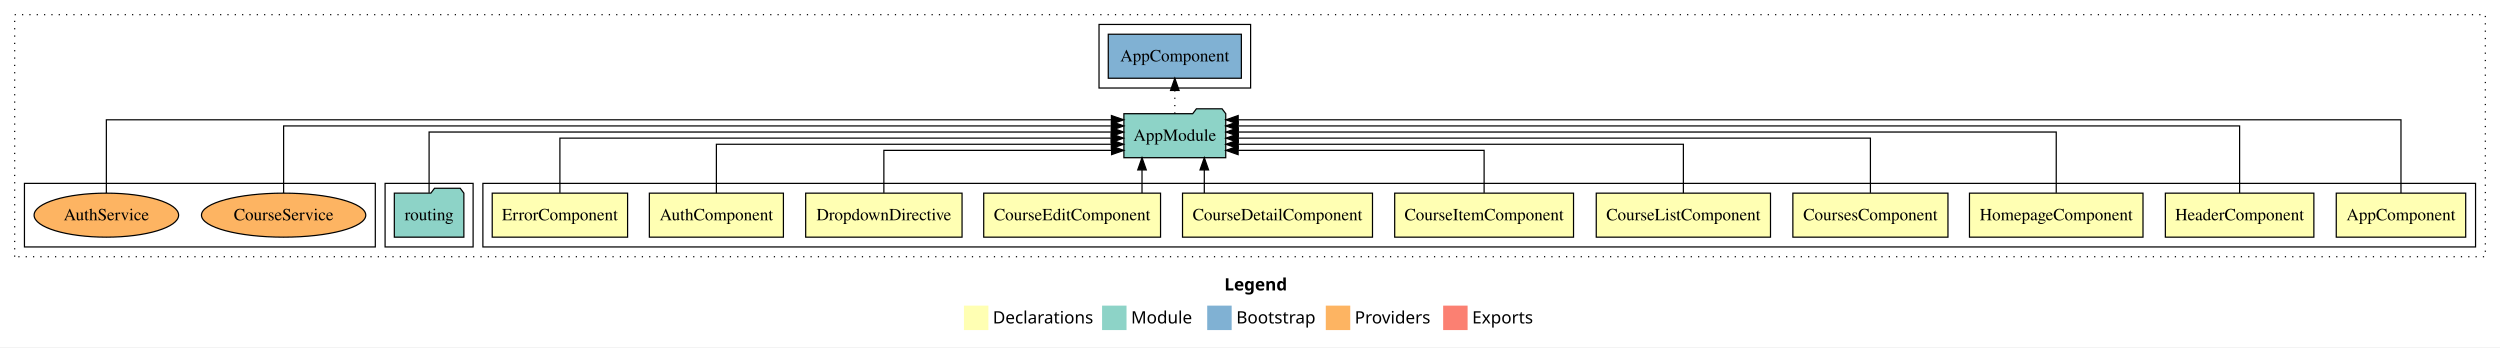
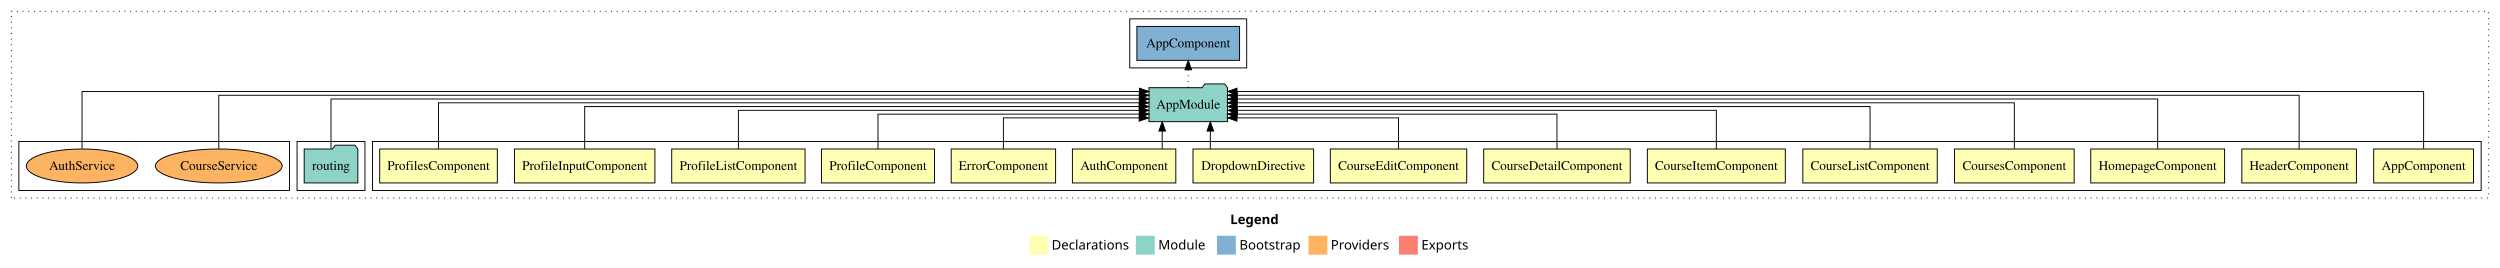
- <svg xmlns="http://www.w3.org/2000/svg" width="2045pt" height="284pt" viewBox="0.00 0.00 2045.00 284.00">
+ <svg xmlns="http://www.w3.org/2000/svg" width="2651pt" height="284pt" viewBox="0.00 0.00 2651.00 284.00">
  <g id="graph0" class="graph" transform="scale(1 1) rotate(0) translate(4 280)">
-     <polygon fill="#ffffff" stroke="transparent" points="-4,4 -4,-280 2041,-280 2041,4 -4,4" />
-     <text text-anchor="start" x="997.509" y="-42.4" font-family="sans-serif" font-weight="bold" font-size="14.00" fill="#000000">Legend</text>
-     <polygon fill="#ffffb3" stroke="transparent" points="784.5,-10 784.5,-30 804.5,-30 804.5,-10 784.5,-10" />
-     <text text-anchor="start" x="808.129" y="-15.4" font-family="sans-serif" font-size="14.00" fill="#000000">  Declarations</text>
-     <polygon fill="#8dd3c7" stroke="transparent" points="897.5,-10 897.5,-30 917.5,-30 917.5,-10 897.5,-10" />
-     <text text-anchor="start" x="921.225" y="-15.4" font-family="sans-serif" font-size="14.00" fill="#000000">  Module</text>
-     <polygon fill="#80b1d3" stroke="transparent" points="983.5,-10 983.5,-30 1003.5,-30 1003.5,-10 983.5,-10" />
-     <text text-anchor="start" x="1007.281" y="-15.4" font-family="sans-serif" font-size="14.00" fill="#000000">  Bootstrap</text>
-     <polygon fill="#fdb462" stroke="transparent" points="1080.5,-10 1080.5,-30 1100.5,-30 1100.5,-10 1080.5,-10" />
-     <text text-anchor="start" x="1104.173" y="-15.4" font-family="sans-serif" font-size="14.00" fill="#000000">  Providers</text>
-     <polygon fill="#fb8072" stroke="transparent" points="1176.5,-10 1176.5,-30 1196.5,-30 1196.5,-10 1176.5,-10" />
-     <text text-anchor="start" x="1200.226" y="-15.4" font-family="sans-serif" font-size="14.00" fill="#000000">  Exports</text>
+     <polygon fill="#ffffff" stroke="transparent" points="-4,4 -4,-280 2647,-280 2647,4 -4,4" />
+     <text text-anchor="start" x="1300.509" y="-42.4" font-family="sans-serif" font-weight="bold" font-size="14.00" fill="#000000">Legend</text>
+     <polygon fill="#ffffb3" stroke="transparent" points="1087.5,-10 1087.5,-30 1107.5,-30 1107.5,-10 1087.5,-10" />
+     <text text-anchor="start" x="1111.129" y="-15.4" font-family="sans-serif" font-size="14.00" fill="#000000">  Declarations</text>
+     <polygon fill="#8dd3c7" stroke="transparent" points="1200.5,-10 1200.5,-30 1220.5,-30 1220.5,-10 1200.5,-10" />
+     <text text-anchor="start" x="1224.225" y="-15.4" font-family="sans-serif" font-size="14.00" fill="#000000">  Module</text>
+     <polygon fill="#80b1d3" stroke="transparent" points="1286.5,-10 1286.5,-30 1306.5,-30 1306.5,-10 1286.5,-10" />
+     <text text-anchor="start" x="1310.281" y="-15.4" font-family="sans-serif" font-size="14.00" fill="#000000">  Bootstrap</text>
+     <polygon fill="#fdb462" stroke="transparent" points="1383.5,-10 1383.5,-30 1403.5,-30 1403.5,-10 1383.5,-10" />
+     <text text-anchor="start" x="1407.173" y="-15.4" font-family="sans-serif" font-size="14.00" fill="#000000">  Providers</text>
+     <polygon fill="#fb8072" stroke="transparent" points="1479.5,-10 1479.5,-30 1499.5,-30 1499.5,-10 1479.5,-10" />
+     <text text-anchor="start" x="1503.226" y="-15.4" font-family="sans-serif" font-size="14.00" fill="#000000">  Exports</text>
    <g id="clust1" class="cluster">
-       <polygon fill="none" stroke="#000000" stroke-dasharray="1,5" points="8,-70 8,-268 2029,-268 2029,-70 8,-70" />
+       <polygon fill="none" stroke="#000000" stroke-dasharray="1,5" points="8,-70 8,-268 2635,-268 2635,-70 8,-70" />
    </g>
    <g id="clust2" class="cluster">
-       <polygon fill="none" stroke="#000000" points="391,-78 391,-130 2021,-130 2021,-78 391,-78" />
+       <polygon fill="none" stroke="#000000" points="391,-78 391,-130 2627,-130 2627,-78 391,-78" />
    </g>
-     <g id="clust14" class="cluster">
+     <g id="clust18" class="cluster">
      <polygon fill="none" stroke="#000000" points="311,-78 311,-130 383,-130 383,-78 311,-78" />
    </g>
-     <g id="clust16" class="cluster">
-       <polygon fill="none" stroke="#000000" points="895,-208 895,-260 1019,-260 1019,-208 895,-208" />
+     <g id="clust20" class="cluster">
+       <polygon fill="none" stroke="#000000" points="1194,-208 1194,-260 1318,-260 1318,-208 1194,-208" />
    </g>
-     <g id="clust17" class="cluster">
+     <g id="clust21" class="cluster">
      <polygon fill="none" stroke="#000000" points="16,-78 16,-130 303,-130 303,-78 16,-78" />
    </g>
    <g id="node1" class="node">
-       <polygon fill="#ffffb3" stroke="#000000" points="2012.94,-122 1907.06,-122 1907.06,-86 2012.94,-86 2012.94,-122" />
-       <text text-anchor="middle" x="1960" y="-99.8" font-family="Times,serif" font-size="14.00" fill="#000000">AppComponent</text>
+       <polygon fill="#ffffb3" stroke="#000000" points="2618.94,-122 2513.06,-122 2513.06,-86 2618.94,-86 2618.94,-122" />
+       <text text-anchor="middle" x="2566" y="-99.8" font-family="Times,serif" font-size="14.00" fill="#000000">AppComponent</text>
+     </g>
+     <g id="node16" class="node">
+       <polygon fill="#8dd3c7" stroke="#000000" points="1297.657,-187 1294.657,-191 1273.657,-191 1270.657,-187 1214.343,-187 1214.343,-151 1297.657,-151 1297.657,-187" />
+       <text text-anchor="middle" x="1256" y="-164.8" font-family="Times,serif" font-size="14.00" fill="#000000">AppModule</text>
+     </g>
+     <g id="edge1" class="edge">
+       <path fill="none" stroke="#000000" d="M2566,-122.323C2566,-145.66 2566,-183 2566,-183 2566,-183 1307.735,-183 1307.735,-183" />
+       <polygon fill="#000000" stroke="#000000" points="1307.735,-179.5 1297.735,-183 1307.735,-186.5 1307.735,-179.5" />
+     </g>
+     <g id="node2" class="node">
+       <polygon fill="#ffffb3" stroke="#000000" points="2494.744,-122 2373.256,-122 2373.256,-86 2494.744,-86 2494.744,-122" />
+       <text text-anchor="middle" x="2434" y="-99.8" font-family="Times,serif" font-size="14.00" fill="#000000">HeaderComponent</text>
+     </g>
+     <g id="edge2" class="edge">
+       <path fill="none" stroke="#000000" d="M2434,-122.155C2434,-144.352 2434,-179 2434,-179 2434,-179 1307.926,-179 1307.926,-179" />
+       <polygon fill="#000000" stroke="#000000" points="1307.926,-175.5 1297.926,-179 1307.926,-182.5 1307.926,-175.5" />
+     </g>
+     <g id="node3" class="node">
+       <polygon fill="#ffffb3" stroke="#000000" points="2354.973,-122 2213.027,-122 2213.027,-86 2354.973,-86 2354.973,-122" />
+       <text text-anchor="middle" x="2284" y="-99.8" font-family="Times,serif" font-size="14.00" fill="#000000">HomepageComponent</text>
+     </g>
+     <g id="edge3" class="edge">
+       <path fill="none" stroke="#000000" d="M2284,-122.284C2284,-143.321 2284,-175 2284,-175 2284,-175 1307.893,-175 1307.893,-175" />
+       <polygon fill="#000000" stroke="#000000" points="1307.893,-171.5 1297.893,-175 1307.893,-178.5 1307.893,-171.5" />
+     </g>
+     <g id="node4" class="node">
+       <polygon fill="#ffffb3" stroke="#000000" points="2195.434,-122 2068.566,-122 2068.566,-86 2195.434,-86 2195.434,-122" />
+       <text text-anchor="middle" x="2132" y="-99.8" font-family="Times,serif" font-size="14.00" fill="#000000">CoursesComponent</text>
+     </g>
+     <g id="edge4" class="edge">
+       <path fill="none" stroke="#000000" d="M2132,-122.308C2132,-142.145 2132,-171 2132,-171 2132,-171 1307.662,-171 1307.662,-171" />
+       <polygon fill="#000000" stroke="#000000" points="1307.662,-167.5 1297.662,-171 1307.662,-174.5 1307.662,-167.5" />
+     </g>
+     <g id="node5" class="node">
+       <polygon fill="#ffffb3" stroke="#000000" points="2050.267,-122 1907.733,-122 1907.733,-86 2050.267,-86 2050.267,-122" />
+       <text text-anchor="middle" x="1979" y="-99.8" font-family="Times,serif" font-size="14.00" fill="#000000">CourseListComponent</text>
+     </g>
+     <g id="edge5" class="edge">
+       <path fill="none" stroke="#000000" d="M1979,-122.222C1979,-140.828 1979,-167 1979,-167 1979,-167 1307.732,-167 1307.732,-167" />
+       <polygon fill="#000000" stroke="#000000" points="1307.732,-163.5 1297.732,-167 1307.732,-170.5 1307.732,-163.5" />
+     </g>
+     <g id="node6" class="node">
+       <polygon fill="#ffffb3" stroke="#000000" points="1889.146,-122 1742.854,-122 1742.854,-86 1889.146,-86 1889.146,-122" />
+       <text text-anchor="middle" x="1816" y="-99.8" font-family="Times,serif" font-size="14.00" fill="#000000">CourseItemComponent</text>
+     </g>
+     <g id="edge6" class="edge">
+       <path fill="none" stroke="#000000" d="M1816,-122.022C1816,-139.373 1816,-163 1816,-163 1816,-163 1308.091,-163 1308.091,-163" />
+       <polygon fill="#000000" stroke="#000000" points="1308.091,-159.5 1298.091,-163 1308.091,-166.5 1308.091,-159.5" />
+     </g>
+     <g id="node7" class="node">
+       <polygon fill="#ffffb3" stroke="#000000" points="1724.697,-122 1569.303,-122 1569.303,-86 1724.697,-86 1724.697,-122" />
+       <text text-anchor="middle" x="1647" y="-99.8" font-family="Times,serif" font-size="14.00" fill="#000000">CourseDetailComponent</text>
+     </g>
+     <g id="edge7" class="edge">
+       <path fill="none" stroke="#000000" d="M1647,-122.009C1647,-138.049 1647,-159 1647,-159 1647,-159 1307.844,-159 1307.844,-159" />
+       <polygon fill="#000000" stroke="#000000" points="1307.844,-155.5 1297.844,-159 1307.844,-162.5 1307.844,-155.5" />
+     </g>
+     <g id="node8" class="node">
+       <polygon fill="#ffffb3" stroke="#000000" points="1551.323,-122 1406.677,-122 1406.677,-86 1551.323,-86 1551.323,-122" />
+       <text text-anchor="middle" x="1479" y="-99.8" font-family="Times,serif" font-size="14.00" fill="#000000">CourseEditComponent</text>
+     </g>
+     <g id="edge8" class="edge">
+       <path fill="none" stroke="#000000" d="M1479,-122.124C1479,-136.783 1479,-155 1479,-155 1479,-155 1307.683,-155 1307.683,-155" />
+       <polygon fill="#000000" stroke="#000000" points="1307.683,-151.5 1297.683,-155 1307.683,-158.5 1307.683,-151.5" />
+     </g>
+     <g id="node9" class="node">
+       <polygon fill="#ffffb3" stroke="#000000" points="1388.957,-122 1261.043,-122 1261.043,-86 1388.957,-86 1388.957,-122" />
+       <text text-anchor="middle" x="1325" y="-99.8" font-family="Times,serif" font-size="14.00" fill="#000000">DropdownDirective</text>
+     </g>
+     <g id="edge9" class="edge">
+       <path fill="none" stroke="#000000" d="M1279.425,-122.106C1279.425,-122.106 1279.425,-140.991 1279.425,-140.991" />
+       <polygon fill="#000000" stroke="#000000" points="1275.925,-140.991 1279.425,-150.991 1282.925,-140.991 1275.925,-140.991" />
+     </g>
+     <g id="node10" class="node">
+       <polygon fill="#ffffb3" stroke="#000000" points="1242.83,-122 1133.17,-122 1133.17,-86 1242.83,-86 1242.83,-122" />
+       <text text-anchor="middle" x="1188" y="-99.8" font-family="Times,serif" font-size="14.00" fill="#000000">AuthComponent</text>
+     </g>
+     <g id="edge10" class="edge">
+       <path fill="none" stroke="#000000" d="M1228.418,-122.106C1228.418,-122.106 1228.418,-140.991 1228.418,-140.991" />
+       <polygon fill="#000000" stroke="#000000" points="1224.918,-140.991 1228.418,-150.991 1231.918,-140.991 1224.918,-140.991" />
+     </g>
+     <g id="node11" class="node">
+       <polygon fill="#ffffb3" stroke="#000000" points="1115.367,-122 1004.633,-122 1004.633,-86 1115.367,-86 1115.367,-122" />
+       <text text-anchor="middle" x="1060" y="-99.8" font-family="Times,serif" font-size="14.00" fill="#000000">ErrorComponent</text>
+     </g>
+     <g id="edge11" class="edge">
+       <path fill="none" stroke="#000000" d="M1060,-122.124C1060,-136.783 1060,-155 1060,-155 1060,-155 1203.953,-155 1203.953,-155" />
+       <polygon fill="#000000" stroke="#000000" points="1203.953,-158.5 1213.953,-155 1203.953,-151.5 1203.953,-158.5" />
    </g>
    <g id="node12" class="node">
-       <polygon fill="#8dd3c7" stroke="#000000" points="998.657,-187 995.657,-191 974.657,-191 971.657,-187 915.343,-187 915.343,-151 998.657,-151 998.657,-187" />
-       <text text-anchor="middle" x="957" y="-164.8" font-family="Times,serif" font-size="14.00" fill="#000000">AppModule</text>
+       <polygon fill="#ffffb3" stroke="#000000" points="986.933,-122 867.067,-122 867.067,-86 986.933,-86 986.933,-122" />
+       <text text-anchor="middle" x="927" y="-99.8" font-family="Times,serif" font-size="14.00" fill="#000000">ProfileComponent</text>
    </g>
-     <g id="edge1" class="edge">
-       <path fill="none" stroke="#000000" d="M1960,-122.091C1960,-145.133 1960,-182 1960,-182 1960,-182 1008.821,-182 1008.821,-182" />
-       <polygon fill="#000000" stroke="#000000" points="1008.821,-178.5 998.821,-182 1008.821,-185.5 1008.821,-178.5" />
+     <g id="edge12" class="edge">
+       <path fill="none" stroke="#000000" d="M927,-122.009C927,-138.049 927,-159 927,-159 927,-159 1204.332,-159 1204.332,-159" />
+       <polygon fill="#000000" stroke="#000000" points="1204.332,-162.5 1214.332,-159 1204.332,-155.5 1204.332,-162.5" />
    </g>
-     <g id="node2" class="node">
-       <polygon fill="#ffffb3" stroke="#000000" points="1888.744,-122 1767.256,-122 1767.256,-86 1888.744,-86 1888.744,-122" />
-       <text text-anchor="middle" x="1828" y="-99.8" font-family="Times,serif" font-size="14.00" fill="#000000">HeaderComponent</text>
+     <g id="node13" class="node">
+       <polygon fill="#ffffb3" stroke="#000000" points="849.711,-122 708.289,-122 708.289,-86 849.711,-86 849.711,-122" />
+       <text text-anchor="middle" x="779" y="-99.8" font-family="Times,serif" font-size="14.00" fill="#000000">ProfileListComponent</text>
    </g>
-     <g id="edge2" class="edge">
-       <path fill="none" stroke="#000000" d="M1828,-122.045C1828,-143.662 1828,-177 1828,-177 1828,-177 1008.717,-177 1008.717,-177" />
-       <polygon fill="#000000" stroke="#000000" points="1008.717,-173.5 998.717,-177 1008.717,-180.5 1008.717,-173.5" />
-     </g>
-     <g id="node3" class="node">
-       <polygon fill="#ffffb3" stroke="#000000" points="1748.973,-122 1607.027,-122 1607.027,-86 1748.973,-86 1748.973,-122" />
-       <text text-anchor="middle" x="1678" y="-99.8" font-family="Times,serif" font-size="14.00" fill="#000000">HomepageComponent</text>
-     </g>
-     <g id="edge3" class="edge">
-       <path fill="none" stroke="#000000" d="M1678,-122.223C1678,-142.365 1678,-172 1678,-172 1678,-172 1008.88,-172 1008.88,-172" />
-       <polygon fill="#000000" stroke="#000000" points="1008.88,-168.5 998.88,-172 1008.88,-175.5 1008.88,-168.5" />
-     </g>
-     <g id="node4" class="node">
-       <polygon fill="#ffffb3" stroke="#000000" points="1589.434,-122 1462.566,-122 1462.566,-86 1589.434,-86 1589.434,-122" />
-       <text text-anchor="middle" x="1526" y="-99.8" font-family="Times,serif" font-size="14.00" fill="#000000">CoursesComponent</text>
-     </g>
-     <g id="edge4" class="edge">
-       <path fill="none" stroke="#000000" d="M1526,-122.222C1526,-140.828 1526,-167 1526,-167 1526,-167 1008.84,-167 1008.84,-167" />
-       <polygon fill="#000000" stroke="#000000" points="1008.84,-163.5 998.84,-167 1008.84,-170.5 1008.84,-163.5" />
-     </g>
-     <g id="node5" class="node">
-       <polygon fill="#ffffb3" stroke="#000000" points="1444.267,-122 1301.733,-122 1301.733,-86 1444.267,-86 1444.267,-122" />
-       <text text-anchor="middle" x="1373" y="-99.8" font-family="Times,serif" font-size="14.00" fill="#000000">CourseListComponent</text>
-     </g>
-     <g id="edge5" class="edge">
-       <path fill="none" stroke="#000000" d="M1373,-122.034C1373,-139.06 1373,-162 1373,-162 1373,-162 1008.792,-162 1008.792,-162" />
-       <polygon fill="#000000" stroke="#000000" points="1008.792,-158.5 998.792,-162 1008.792,-165.5 1008.792,-158.5" />
-     </g>
-     <g id="node6" class="node">
-       <polygon fill="#ffffb3" stroke="#000000" points="1283.146,-122 1136.854,-122 1136.854,-86 1283.146,-86 1283.146,-122" />
-       <text text-anchor="middle" x="1210" y="-99.8" font-family="Times,serif" font-size="14.00" fill="#000000">CourseItemComponent</text>
-     </g>
-     <g id="edge6" class="edge">
-       <path fill="none" stroke="#000000" d="M1210,-122.24C1210,-137.571 1210,-157 1210,-157 1210,-157 1008.778,-157 1008.778,-157" />
-       <polygon fill="#000000" stroke="#000000" points="1008.778,-153.5 998.778,-157 1008.778,-160.5 1008.778,-153.5" />
-     </g>
-     <g id="node7" class="node">
-       <polygon fill="#ffffb3" stroke="#000000" points="1118.697,-122 963.303,-122 963.303,-86 1118.697,-86 1118.697,-122" />
-       <text text-anchor="middle" x="1041" y="-99.8" font-family="Times,serif" font-size="14.00" fill="#000000">CourseDetailComponent</text>
-     </g>
-     <g id="edge7" class="edge">
-       <path fill="none" stroke="#000000" d="M981.115,-122.106C981.115,-122.106 981.115,-140.991 981.115,-140.991" />
-       <polygon fill="#000000" stroke="#000000" points="977.615,-140.991 981.115,-150.991 984.615,-140.991 977.615,-140.991" />
-     </g>
-     <g id="node8" class="node">
-       <polygon fill="#ffffb3" stroke="#000000" points="945.323,-122 800.677,-122 800.677,-86 945.323,-86 945.323,-122" />
-       <text text-anchor="middle" x="873" y="-99.8" font-family="Times,serif" font-size="14.00" fill="#000000">CourseEditComponent</text>
-     </g>
-     <g id="edge8" class="edge">
-       <path fill="none" stroke="#000000" d="M930.167,-122.106C930.167,-122.106 930.167,-140.991 930.167,-140.991" />
-       <polygon fill="#000000" stroke="#000000" points="926.667,-140.991 930.167,-150.991 933.667,-140.991 926.667,-140.991" />
-     </g>
-     <g id="node9" class="node">
-       <polygon fill="#ffffb3" stroke="#000000" points="782.957,-122 655.043,-122 655.043,-86 782.957,-86 782.957,-122" />
-       <text text-anchor="middle" x="719" y="-99.8" font-family="Times,serif" font-size="14.00" fill="#000000">DropdownDirective</text>
-     </g>
-     <g id="edge9" class="edge">
-       <path fill="none" stroke="#000000" d="M719,-122.24C719,-137.571 719,-157 719,-157 719,-157 905.271,-157 905.271,-157" />
-       <polygon fill="#000000" stroke="#000000" points="905.271,-160.5 915.271,-157 905.271,-153.5 905.271,-160.5" />
-     </g>
-     <g id="node10" class="node">
-       <polygon fill="#ffffb3" stroke="#000000" points="636.83,-122 527.17,-122 527.17,-86 636.83,-86 636.83,-122" />
-       <text text-anchor="middle" x="582" y="-99.8" font-family="Times,serif" font-size="14.00" fill="#000000">AuthComponent</text>
-     </g>
-     <g id="edge10" class="edge">
-       <path fill="none" stroke="#000000" d="M582,-122.034C582,-139.06 582,-162 582,-162 582,-162 905.074,-162 905.074,-162" />
-       <polygon fill="#000000" stroke="#000000" points="905.074,-165.5 915.074,-162 905.074,-158.5 905.074,-165.5" />
-     </g>
-     <g id="node11" class="node">
-       <polygon fill="#ffffb3" stroke="#000000" points="509.367,-122 398.633,-122 398.633,-86 509.367,-86 509.367,-122" />
-       <text text-anchor="middle" x="454" y="-99.8" font-family="Times,serif" font-size="14.00" fill="#000000">ErrorComponent</text>
-     </g>
-     <g id="edge11" class="edge">
-       <path fill="none" stroke="#000000" d="M454,-122.222C454,-140.828 454,-167 454,-167 454,-167 904.98,-167 904.98,-167" />
-       <polygon fill="#000000" stroke="#000000" points="904.98,-170.5 914.98,-167 904.98,-163.5 904.98,-170.5" />
+     <g id="edge13" class="edge">
+       <path fill="none" stroke="#000000" d="M779,-122.022C779,-139.373 779,-163 779,-163 779,-163 1204.088,-163 1204.088,-163" />
+       <polygon fill="#000000" stroke="#000000" points="1204.088,-166.5 1214.088,-163 1204.088,-159.5 1204.088,-166.5" />
    </g>
    <g id="node14" class="node">
-       <polygon fill="#80b1d3" stroke="#000000" points="1011.439,-252 902.561,-252 902.561,-216 1011.439,-216 1011.439,-252" />
-       <text text-anchor="middle" x="957" y="-229.8" font-family="Times,serif" font-size="14.00" fill="#000000">AppComponent </text>
+       <polygon fill="#ffffb3" stroke="#000000" points="690.483,-122 541.517,-122 541.517,-86 690.483,-86 690.483,-122" />
+       <text text-anchor="middle" x="616" y="-99.8" font-family="Times,serif" font-size="14.00" fill="#000000">ProfileInputComponent</text>
    </g>
-     <g id="edge13" class="edge">
-       <path fill="none" stroke="#000000" stroke-dasharray="1,5" d="M957,-187.106C957,-187.106 957,-205.991 957,-205.991" />
-       <polygon fill="#000000" stroke="#000000" points="953.5,-205.991 957,-215.991 960.5,-205.991 953.5,-205.991" />
+     <g id="edge14" class="edge">
+       <path fill="none" stroke="#000000" d="M616,-122.222C616,-140.828 616,-167 616,-167 616,-167 1204.008,-167 1204.008,-167" />
+       <polygon fill="#000000" stroke="#000000" points="1204.008,-170.5 1214.008,-167 1204.008,-163.5 1204.008,-170.5" />
    </g>
-     <g id="node13" class="node">
+     <g id="node15" class="node">
+       <polygon fill="#ffffb3" stroke="#000000" points="523.377,-122 398.623,-122 398.623,-86 523.377,-86 523.377,-122" />
+       <text text-anchor="middle" x="461" y="-99.8" font-family="Times,serif" font-size="14.00" fill="#000000">ProfilesComponent</text>
+     </g>
+     <g id="edge15" class="edge">
+       <path fill="none" stroke="#000000" d="M461,-122.308C461,-142.145 461,-171 461,-171 461,-171 1204.098,-171 1204.098,-171" />
+       <polygon fill="#000000" stroke="#000000" points="1204.098,-174.5 1214.098,-171 1204.098,-167.5 1204.098,-174.5" />
+     </g>
+     <g id="node18" class="node">
+       <polygon fill="#80b1d3" stroke="#000000" points="1310.439,-252 1201.561,-252 1201.561,-216 1310.439,-216 1310.439,-252" />
+       <text text-anchor="middle" x="1256" y="-229.8" font-family="Times,serif" font-size="14.00" fill="#000000">AppComponent </text>
+     </g>
+     <g id="edge17" class="edge">
+       <path fill="none" stroke="#000000" stroke-dasharray="1,5" d="M1256,-187.106C1256,-187.106 1256,-205.991 1256,-205.991" />
+       <polygon fill="#000000" stroke="#000000" points="1252.5,-205.991 1256,-215.991 1259.5,-205.991 1252.5,-205.991" />
+     </g>
+     <g id="node17" class="node">
      <polygon fill="#8dd3c7" stroke="#000000" points="375.443,-122 372.443,-126 351.443,-126 348.443,-122 318.557,-122 318.557,-86 375.443,-86 375.443,-122" />
      <text text-anchor="middle" x="347" y="-99.8" font-family="Times,serif" font-size="14.00" fill="#000000">routing</text>
    </g>
-     <g id="edge12" class="edge">
-       <path fill="none" stroke="#000000" d="M347,-122.223C347,-142.365 347,-172 347,-172 347,-172 905.072,-172 905.072,-172" />
-       <polygon fill="#000000" stroke="#000000" points="905.072,-175.5 915.072,-172 905.072,-168.5 905.072,-175.5" />
+     <g id="edge16" class="edge">
+       <path fill="none" stroke="#000000" d="M347,-122.284C347,-143.321 347,-175 347,-175 347,-175 1204.281,-175 1204.281,-175" />
+       <polygon fill="#000000" stroke="#000000" points="1204.281,-178.5 1214.281,-175 1204.281,-171.5 1204.281,-178.5" />
    </g>
-     <g id="node15" class="node">
+     <g id="node19" class="node">
      <ellipse fill="#fdb462" stroke="#000000" cx="228" cy="-104" rx="67.193" ry="18" />
      <text text-anchor="middle" x="228" y="-99.8" font-family="Times,serif" font-size="14.00" fill="#000000">CourseService</text>
    </g>
-     <g id="edge14" class="edge">
-       <path fill="none" stroke="#000000" d="M228,-122.045C228,-143.662 228,-177 228,-177 228,-177 905.188,-177 905.188,-177" />
-       <polygon fill="#000000" stroke="#000000" points="905.188,-180.5 915.188,-177 905.187,-173.5 905.188,-180.5" />
+     <g id="edge18" class="edge">
+       <path fill="none" stroke="#000000" d="M228,-122.155C228,-144.352 228,-179 228,-179 228,-179 1204.107,-179 1204.107,-179" />
+       <polygon fill="#000000" stroke="#000000" points="1204.107,-182.5 1214.107,-179 1204.107,-175.5 1204.107,-182.5" />
    </g>
-     <g id="node16" class="node">
+     <g id="node20" class="node">
      <ellipse fill="#fdb462" stroke="#000000" cx="83" cy="-104" rx="59.108" ry="18" />
      <text text-anchor="middle" x="83" y="-99.8" font-family="Times,serif" font-size="14.00" fill="#000000">AuthService</text>
    </g>
-     <g id="edge15" class="edge">
-       <path fill="none" stroke="#000000" d="M83,-122.091C83,-145.133 83,-182 83,-182 83,-182 905.14,-182 905.14,-182" />
-       <polygon fill="#000000" stroke="#000000" points="905.14,-185.5 915.14,-182 905.14,-178.5 905.14,-185.5" />
+     <g id="edge19" class="edge">
+       <path fill="none" stroke="#000000" d="M83,-122.323C83,-145.66 83,-183 83,-183 83,-183 1204.252,-183 1204.252,-183" />
+       <polygon fill="#000000" stroke="#000000" points="1204.252,-186.5 1214.252,-183 1204.252,-179.5 1204.252,-186.5" />
    </g>
  </g>
</svg>
